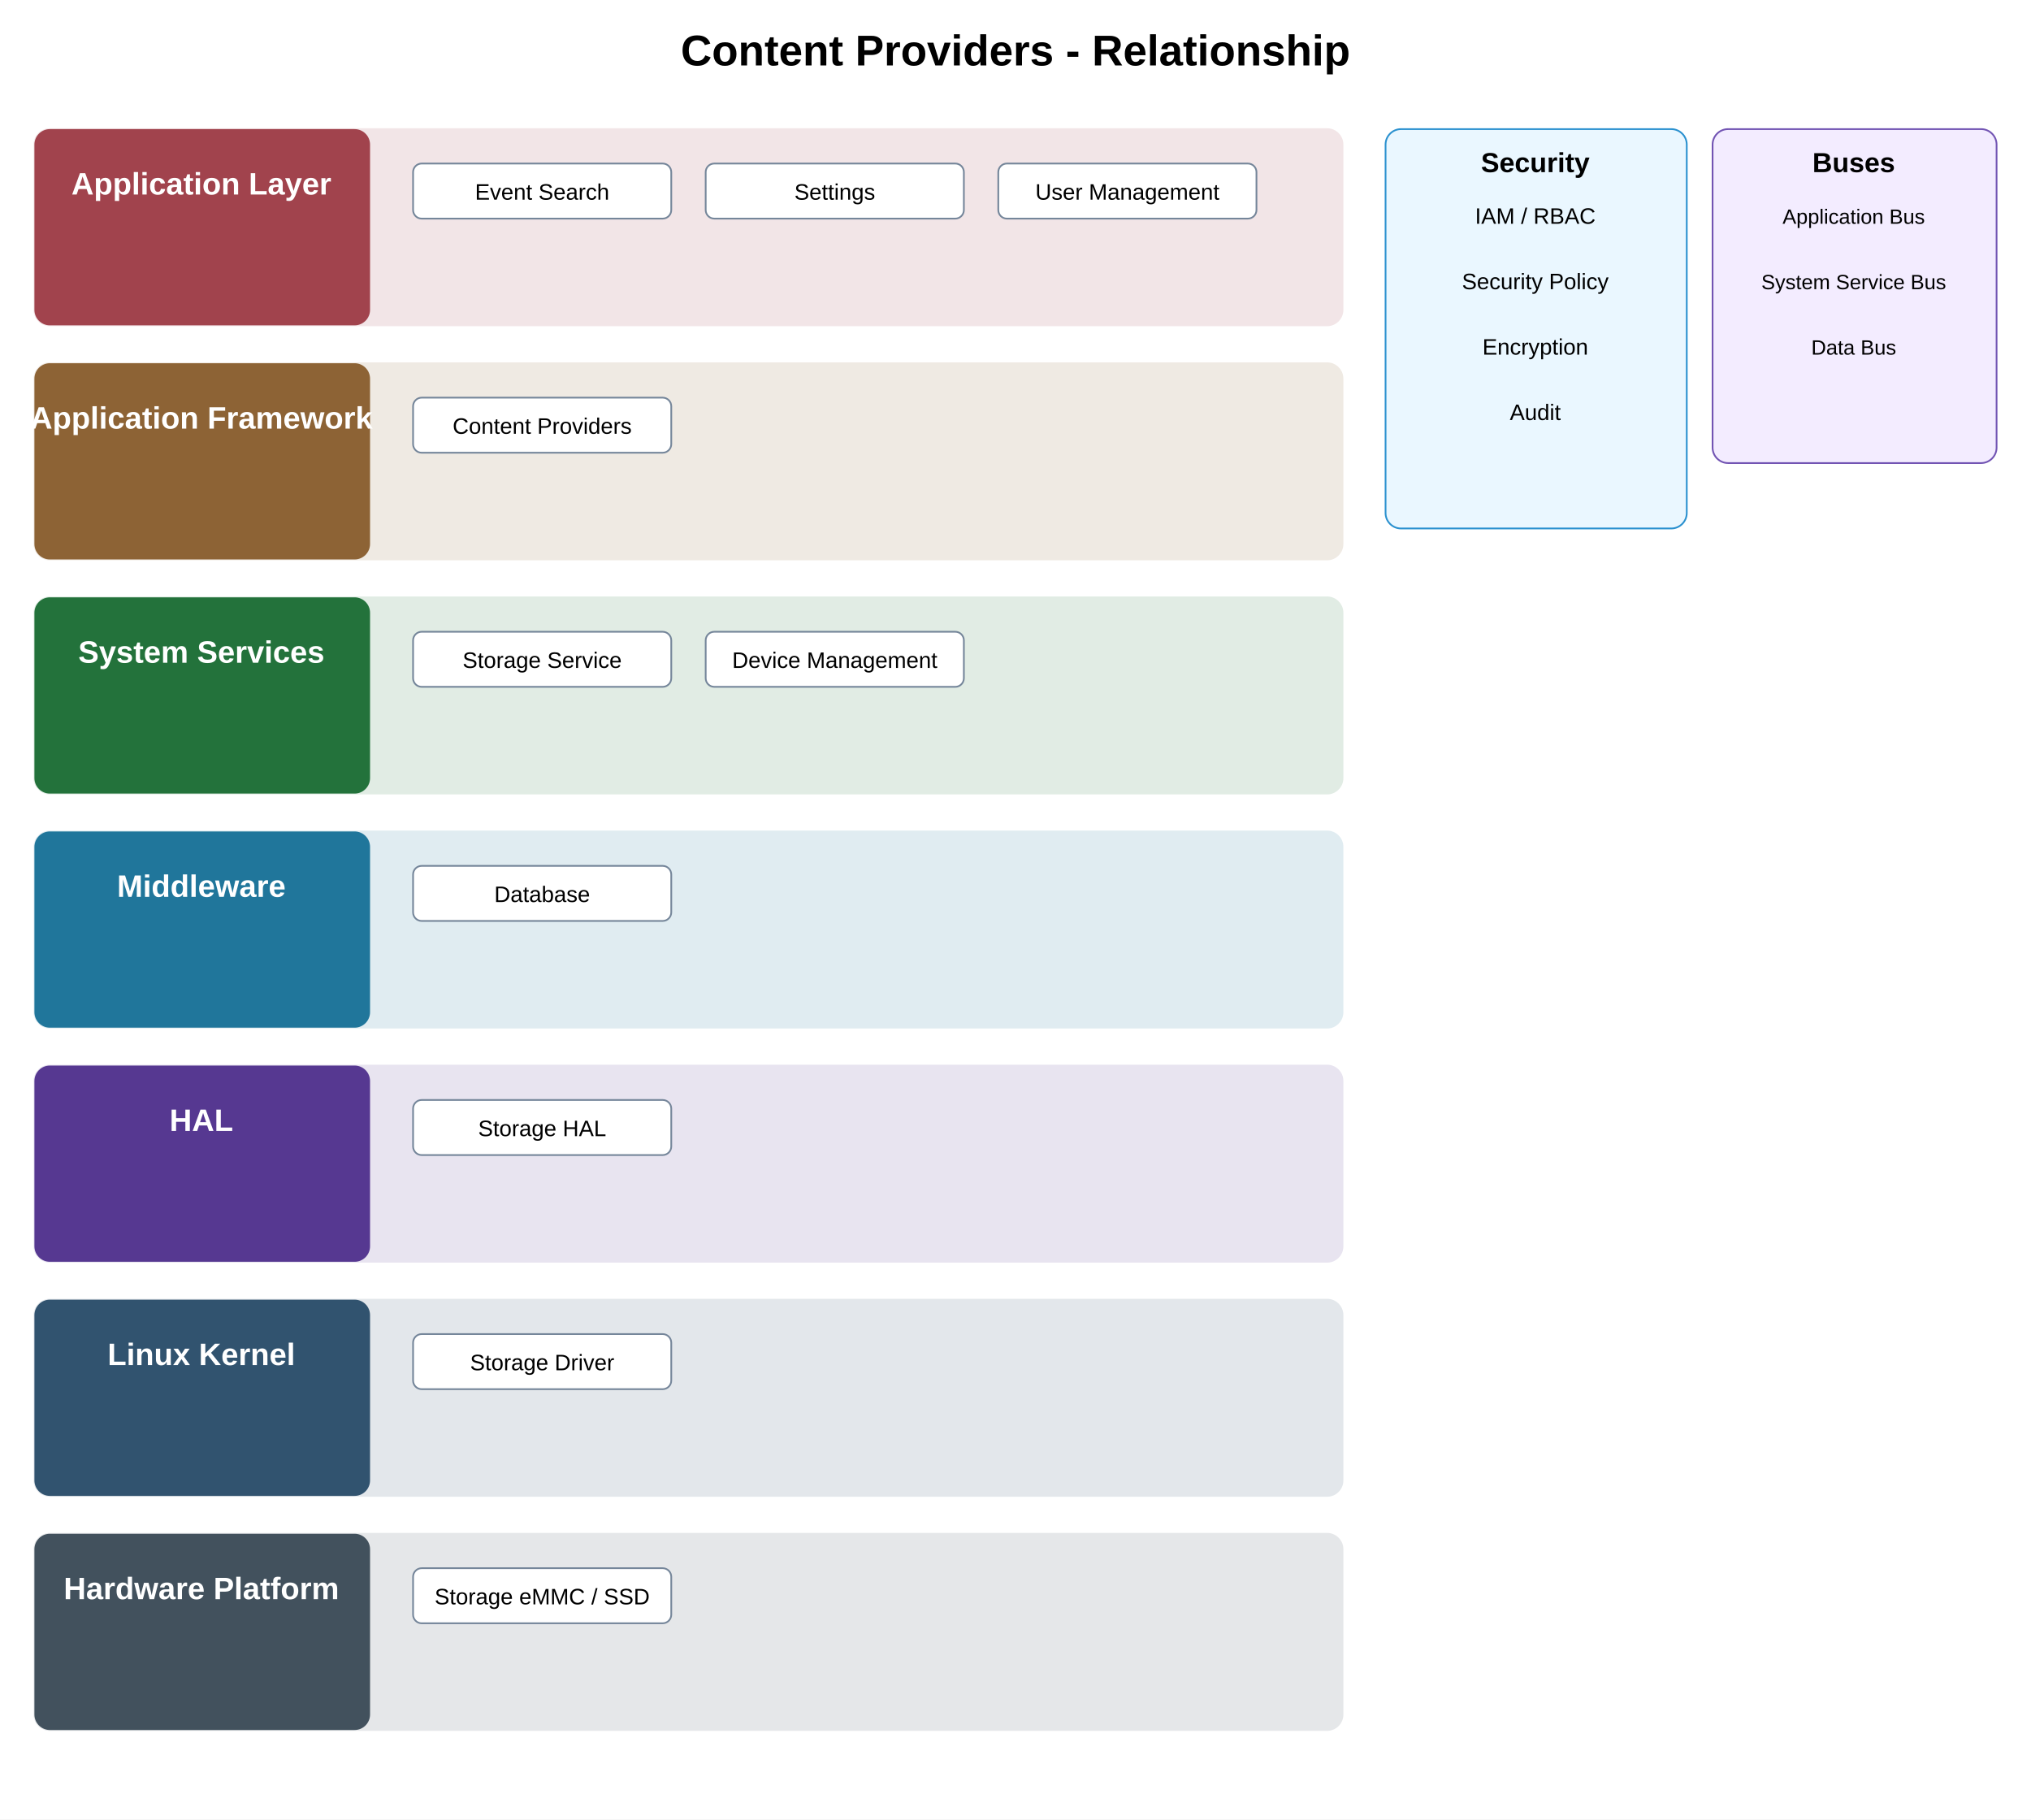
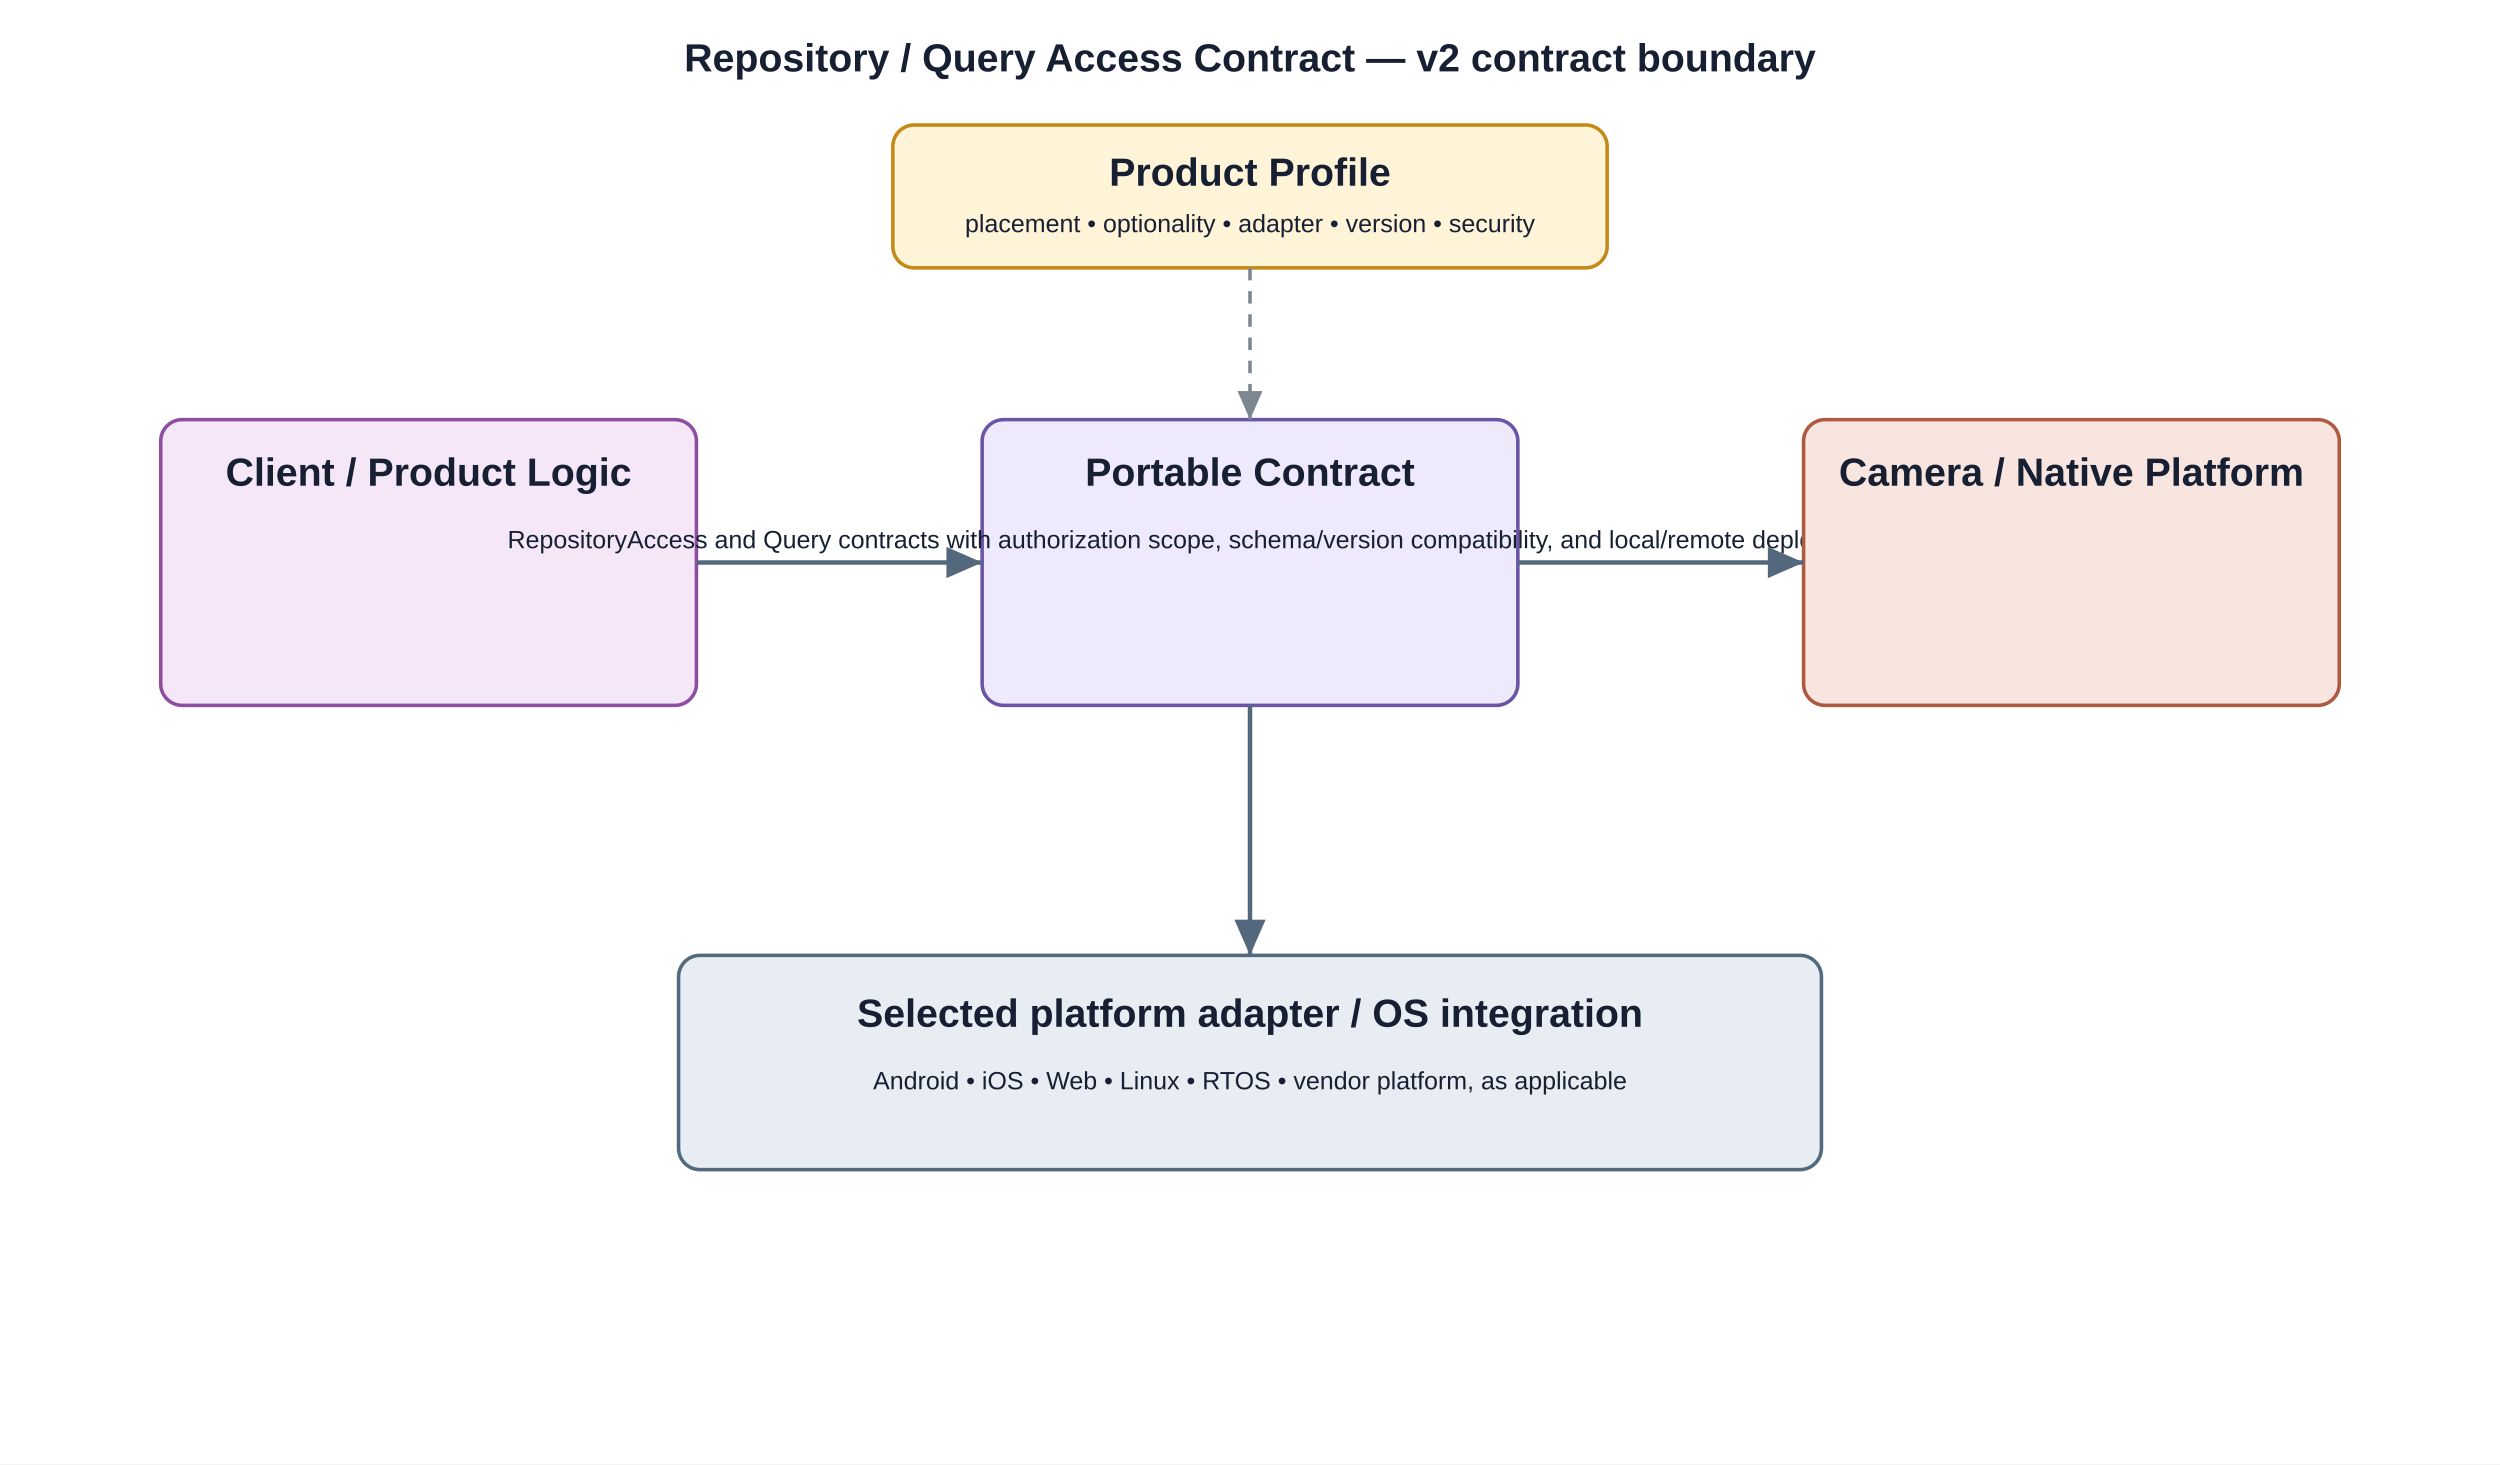
- <svg xmlns="http://www.w3.org/2000/svg" width="1180" height="1057">
-   <rect width="100%" height="100%" fill="white" />
-   <text x="590" y="38" font-family="Arial" font-size="25" font-weight="bold" text-anchor="middle">Content Providers - Relationship</text>
-   <rect x="20" y="75" width="760" height="114" rx="9" fill="#a1434d" opacity=".14" stroke="#a1434d" />
-   <rect x="20" y="75" width="195" height="114" rx="9" fill="#a1434d" />
-   <text x="117" y="113" font-family="Arial" font-size="18" font-weight="bold" fill="white" text-anchor="middle">Application Layer</text>
-   <rect x="240" y="95" width="150" height="32" rx="5" fill="white" stroke="#75869a" />
-   <text x="315" y="116" font-family="Arial" font-size="13" text-anchor="middle">Event Search</text>
-   <rect x="410" y="95" width="150" height="32" rx="5" fill="white" stroke="#75869a" />
-   <text x="485" y="116" font-family="Arial" font-size="13" text-anchor="middle">Settings</text>
-   <rect x="580" y="95" width="150" height="32" rx="5" fill="white" stroke="#75869a" />
-   <text x="655" y="116" font-family="Arial" font-size="13" text-anchor="middle">User Management</text>
-   <rect x="20" y="211" width="760" height="114" rx="9" fill="#8d6335" opacity=".14" stroke="#8d6335" />
-   <rect x="20" y="211" width="195" height="114" rx="9" fill="#8d6335" />
-   <text x="117" y="249" font-family="Arial" font-size="18" font-weight="bold" fill="white" text-anchor="middle">Application Framework</text>
-   <rect x="240" y="231" width="150" height="32" rx="5" fill="white" stroke="#75869a" />
-   <text x="315" y="252" font-family="Arial" font-size="13" text-anchor="middle">Content Providers</text>
-   <rect x="20" y="347" width="760" height="114" rx="9" fill="#23723b" opacity=".14" stroke="#23723b" />
-   <rect x="20" y="347" width="195" height="114" rx="9" fill="#23723b" />
-   <text x="117" y="385" font-family="Arial" font-size="18" font-weight="bold" fill="white" text-anchor="middle">System Services</text>
-   <rect x="240" y="367" width="150" height="32" rx="5" fill="white" stroke="#75869a" />
-   <text x="315" y="388" font-family="Arial" font-size="13" text-anchor="middle">Storage Service</text>
-   <rect x="410" y="367" width="150" height="32" rx="5" fill="white" stroke="#75869a" />
-   <text x="485" y="388" font-family="Arial" font-size="13" text-anchor="middle">Device Management</text>
-   <rect x="20" y="483" width="760" height="114" rx="9" fill="#20769b" opacity=".14" stroke="#20769b" />
-   <rect x="20" y="483" width="195" height="114" rx="9" fill="#20769b" />
-   <text x="117" y="521" font-family="Arial" font-size="18" font-weight="bold" fill="white" text-anchor="middle">Middleware</text>
-   <rect x="240" y="503" width="150" height="32" rx="5" fill="white" stroke="#75869a" />
-   <text x="315" y="524" font-family="Arial" font-size="13" text-anchor="middle">Database</text>
-   <rect x="20" y="619" width="760" height="114" rx="9" fill="#563891" opacity=".14" stroke="#563891" />
-   <rect x="20" y="619" width="195" height="114" rx="9" fill="#563891" />
-   <text x="117" y="657" font-family="Arial" font-size="18" font-weight="bold" fill="white" text-anchor="middle">HAL</text>
-   <rect x="240" y="639" width="150" height="32" rx="5" fill="white" stroke="#75869a" />
-   <text x="315" y="660" font-family="Arial" font-size="13" text-anchor="middle">Storage HAL</text>
-   <rect x="20" y="755" width="760" height="114" rx="9" fill="#31536f" opacity=".14" stroke="#31536f" />
-   <rect x="20" y="755" width="195" height="114" rx="9" fill="#31536f" />
-   <text x="117" y="793" font-family="Arial" font-size="18" font-weight="bold" fill="white" text-anchor="middle">Linux Kernel</text>
-   <rect x="240" y="775" width="150" height="32" rx="5" fill="white" stroke="#75869a" />
-   <text x="315" y="796" font-family="Arial" font-size="13" text-anchor="middle">Storage Driver</text>
-   <rect x="20" y="891" width="760" height="114" rx="9" fill="#42515d" opacity=".14" stroke="#42515d" />
-   <rect x="20" y="891" width="195" height="114" rx="9" fill="#42515d" />
-   <text x="117" y="929" font-family="Arial" font-size="18" font-weight="bold" fill="white" text-anchor="middle">Hardware Platform</text>
-   <rect x="240" y="911" width="150" height="32" rx="5" fill="white" stroke="#75869a" />
-   <text x="315" y="932" font-family="Arial" font-size="13" text-anchor="middle">Storage eMMC / SSD</text>
-   <rect x="805" y="75" width="175" height="232" rx="9" fill="#eaf7ff" stroke="#2b91cf" />
-   <text x="892" y="100" font-family="Arial" font-size="16" font-weight="bold" text-anchor="middle">Security</text>
-   <text x="892" y="130" font-family="Arial" font-size="13" text-anchor="middle">IAM / RBAC</text>
-   <text x="892" y="168" font-family="Arial" font-size="13" text-anchor="middle">Security Policy</text>
-   <text x="892" y="206" font-family="Arial" font-size="13" text-anchor="middle">Encryption</text>
-   <text x="892" y="244" font-family="Arial" font-size="13" text-anchor="middle">Audit</text>
-   <rect x="995" y="75" width="165" height="194" rx="9" fill="#f3ecff" stroke="#7254b3" />
-   <text x="1077" y="100" font-family="Arial" font-size="16" font-weight="bold" text-anchor="middle">Buses</text>
-   <text x="1077" y="130" font-family="Arial" font-size="12" text-anchor="middle">Application Bus</text>
-   <text x="1077" y="168" font-family="Arial" font-size="12" text-anchor="middle">System Service Bus</text>
-   <text x="1077" y="206" font-family="Arial" font-size="12" text-anchor="middle">Data Bus</text>
+ <svg xmlns="http://www.w3.org/2000/svg" width="1400" height="820">
+   <defs>
+     <style>text{font-family:Arial;fill:#172033}.h{font-size:22px;font-weight:bold}.t{font-size:14px}.p{fill:#fff4d8;stroke:#c38a17;stroke-width:2}.client{fill:#f5e7f7;stroke:#8d4da0;stroke-width:2}.camera{fill:#f9e5df;stroke:#ad5a41;stroke-width:2}.adapter{fill:#eee9fb;stroke:#6a54a5;stroke-width:2}.os{fill:#e7edf2;stroke:#526a7e;stroke-width:2}.x{fill:white;stroke:#718297;stroke-width:2}.a{stroke:#53677d;stroke-width:2.5;fill:none;marker-end:url(#a)}.o{stroke:#7d8791;stroke-width:2;stroke-dasharray:7 6;fill:none;marker-end:url(#o)}</style>
+     <marker id="a" markerWidth="10" markerHeight="10" refX="8" refY="3.5" orient="auto">
+       <polygon points="0 0,8 3.5,0 7" fill="#53677d" />
+     </marker>
+     <marker id="o" markerWidth="10" markerHeight="10" refX="8" refY="3.5" orient="auto">
+       <polygon points="0 0,8 3.5,0 7" fill="#7d8791" />
+     </marker>
+   </defs>
+   <rect width="1400" height="820" fill="white" />
+   <text x="700" y="40" class="h" text-anchor="middle">Repository / Query Access Contract — v2 contract boundary</text>
+   <rect x="500" y="70" width="400" height="80" rx="12" class="p" />
+   <text x="700" y="104" class="h" text-anchor="middle">Product Profile</text>
+   <text x="700" y="130" class="t" text-anchor="middle">placement • optionality • adapter • version • security</text>
+   <rect x="90" y="235" width="300" height="160" rx="12" class="client" />
+   <text x="240" y="272" class="h" text-anchor="middle">Client / Product Logic</text>
+   <rect x="550" y="235" width="300" height="160" rx="12" class="adapter" />
+   <text x="700" y="272" class="h" text-anchor="middle">Portable Contract</text>
+   <text x="700" y="307" class="t" text-anchor="middle">RepositoryAccess and Query contracts with authorization scope, schema/version compatibility, and local/remote deployment adapters.</text>
+   <rect x="1010" y="235" width="300" height="160" rx="12" class="camera" />
+   <text x="1160" y="272" class="h" text-anchor="middle">Camera / Native Platform</text>
+   <path d="M390 315 L550 315" class="a" />
+   <path d="M850 315 L1010 315" class="a" />
+   <path d="M700 150 L700 235" class="o" />
+   <rect x="380" y="535" width="640" height="120" rx="12" class="os" />
+   <text x="700" y="575" class="h" text-anchor="middle">Selected platform adapter / OS integration</text>
+   <text x="700" y="610" class="t" text-anchor="middle">Android • iOS • Web • Linux • RTOS • vendor platform, as applicable</text>
+   <path d="M700 395 L700 535" class="a" />
</svg>
